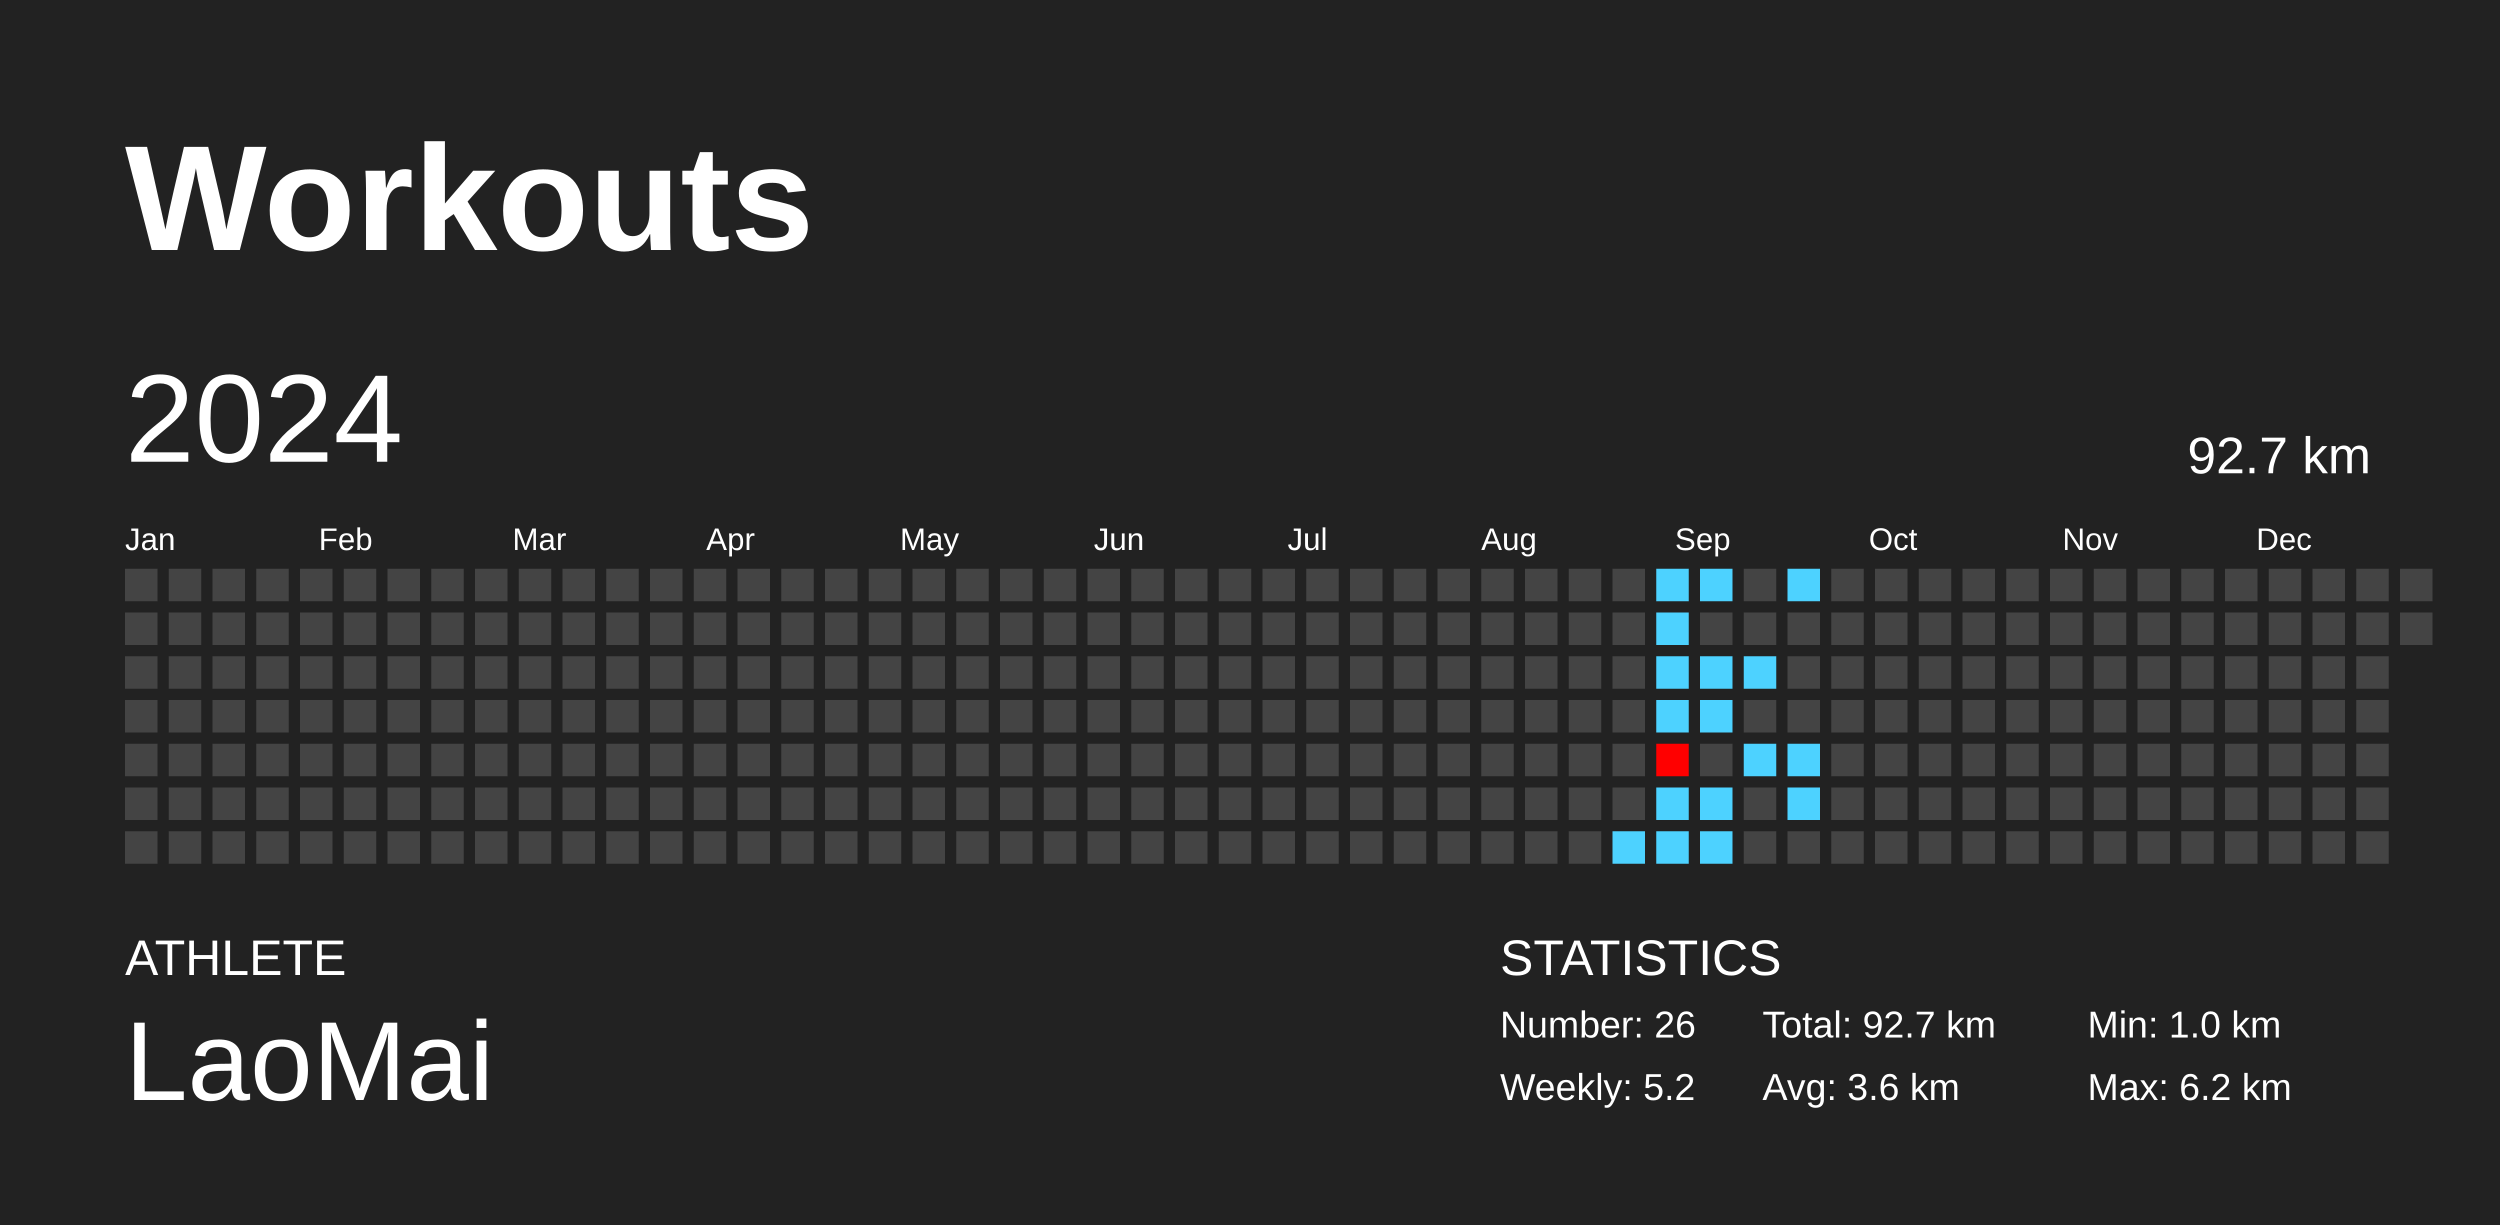
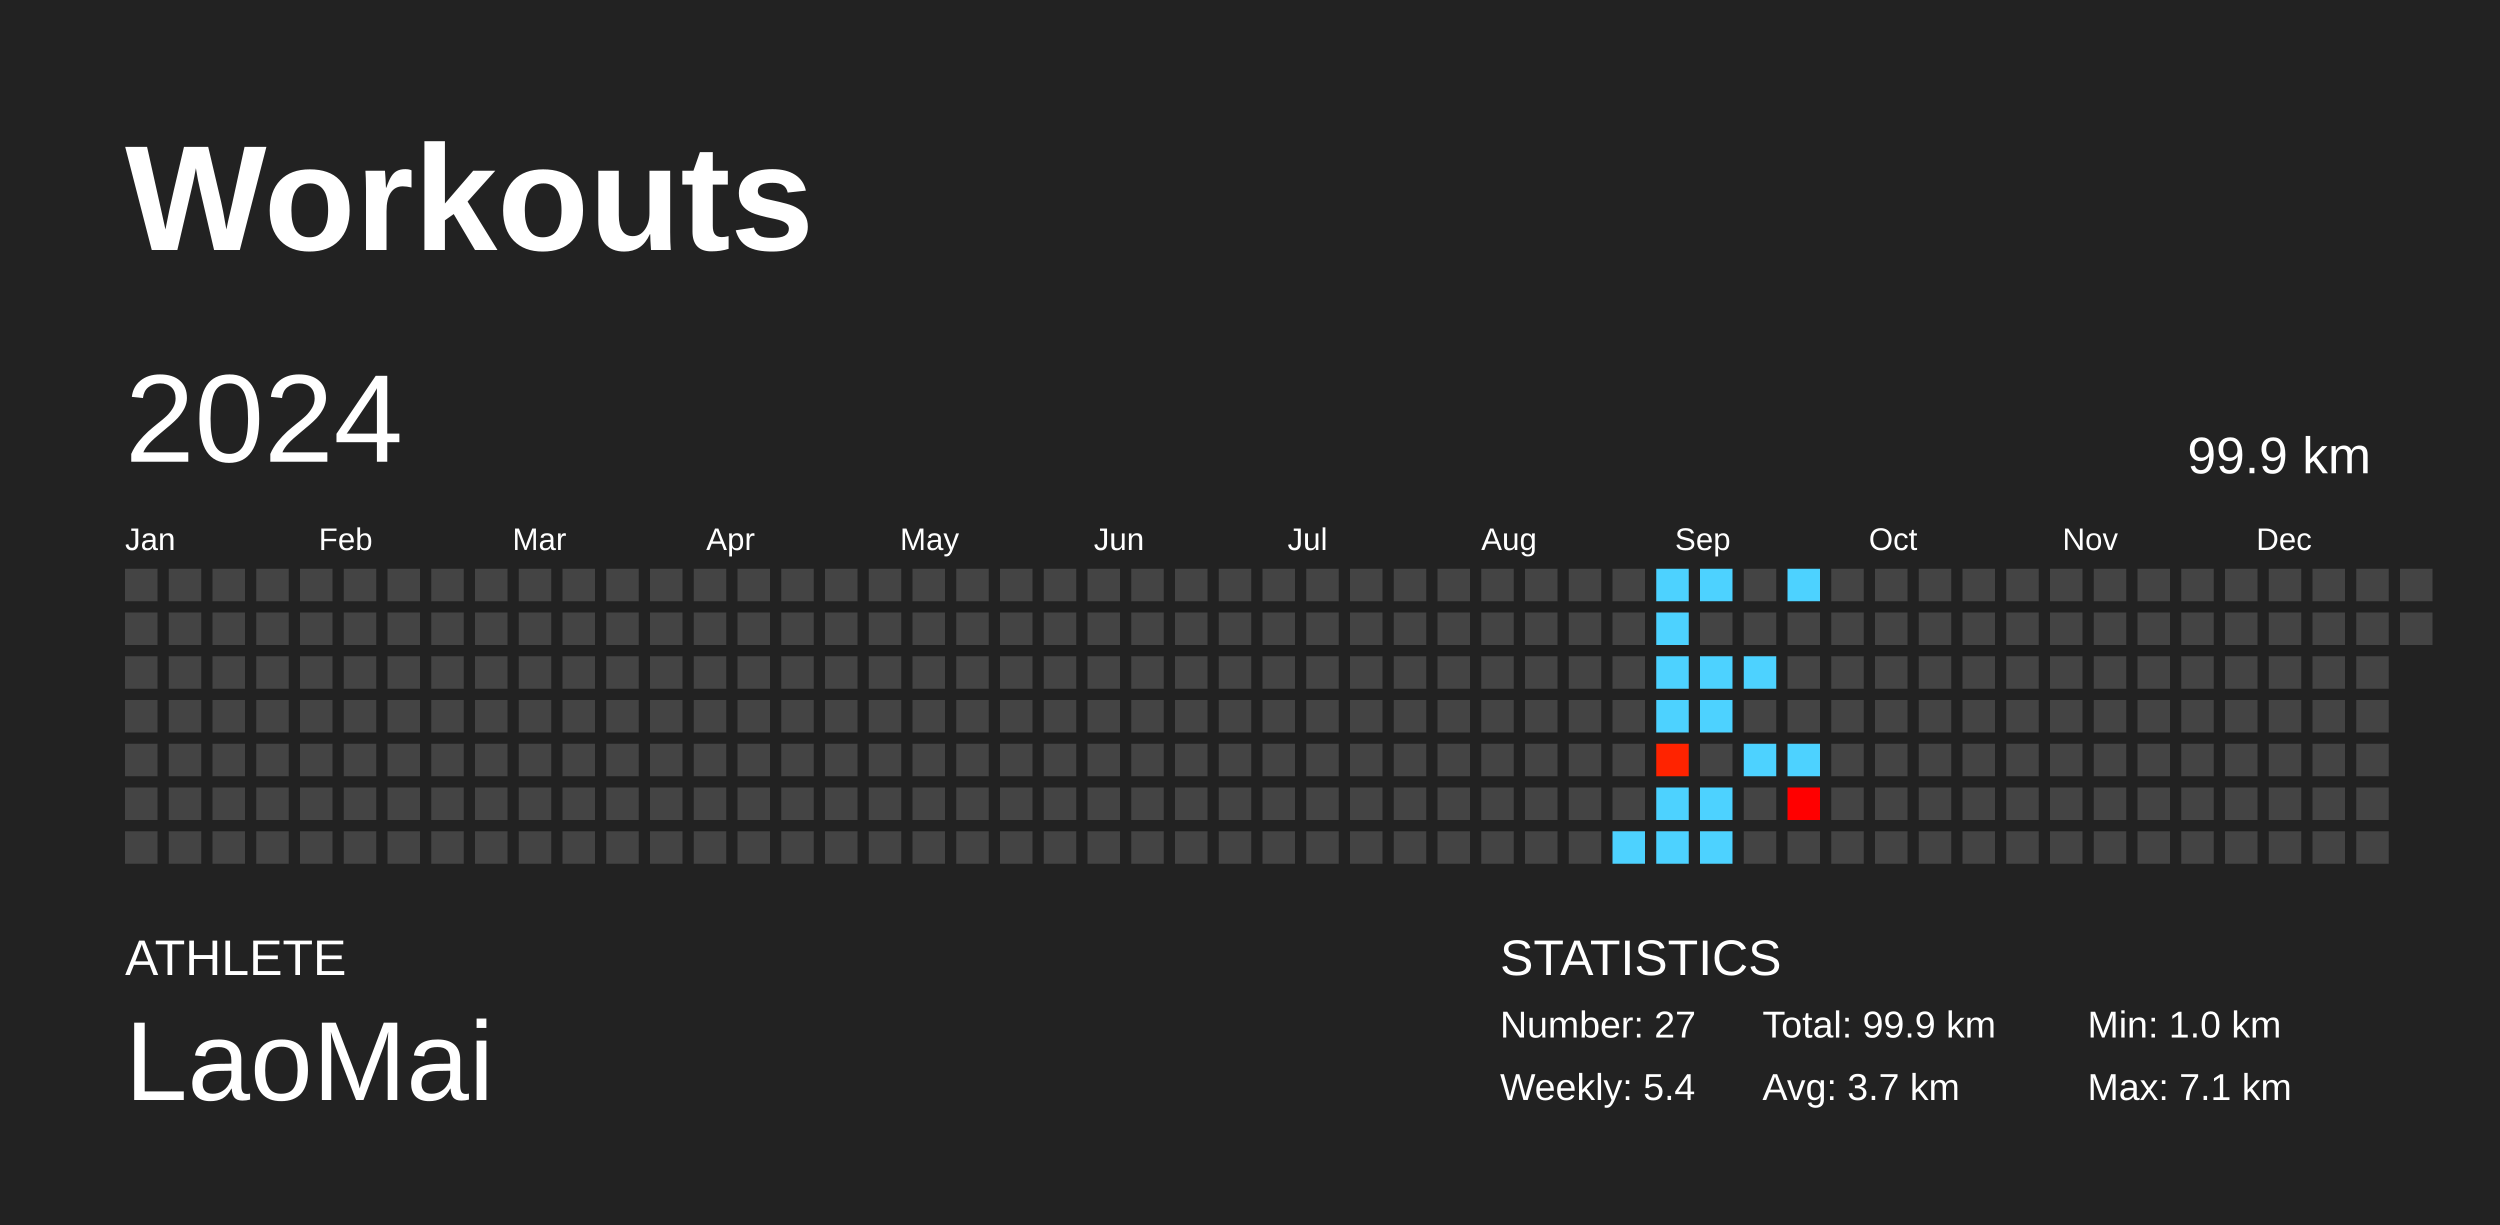
<svg xmlns="http://www.w3.org/2000/svg" baseProfile="full" height="98mm" version="1.1" viewBox="0,0,200,98" width="200mm">
  <defs />
  <rect fill="#222222" height="98" width="200" x="0" y="0" />
  <text fill="#FFFFFF" style="font-size:12px; font-family:Arial; font-weight:bold;" x="10" y="20">Workouts</text>
  <text fill="#FFFFFF" style="font-size:4px; font-family:Arial" x="10" y="78">ATHLETE</text>
  <text fill="#FFFFFF" style="font-size:9px; font-family:Arial" x="10" y="88">LaoMai</text>
  <text fill="#FFFFFF" style="font-size:4px; font-family:Arial" x="120" y="78">STATISTICS</text>
-   <text fill="#FFFFFF" style="font-size:3px; font-family:Arial" x="120" y="83">Number: 26</text>
-   <text fill="#FFFFFF" style="font-size:3px; font-family:Arial" x="120" y="88">Weekly: 5.2</text>
-   <text fill="#FFFFFF" style="font-size:3px; font-family:Arial" x="141" y="83">Total: 92.7 km</text>
-   <text fill="#FFFFFF" style="font-size:3px; font-family:Arial" x="141" y="88">Avg: 3.6 km</text>
+   <text fill="#FFFFFF" style="font-size:3px; font-family:Arial" x="120" y="83">Number: 27</text>
+   <text fill="#FFFFFF" style="font-size:3px; font-family:Arial" x="120" y="88">Weekly: 5.4</text>
+   <text fill="#FFFFFF" style="font-size:3px; font-family:Arial" x="141" y="83">Total: 99.9 km</text>
+   <text fill="#FFFFFF" style="font-size:3px; font-family:Arial" x="141" y="88">Avg: 3.7 km</text>
  <text fill="#FFFFFF" style="font-size:3px; font-family:Arial" x="167" y="83">Min: 1.0 km</text>
-   <text fill="#FFFFFF" style="font-size:3px; font-family:Arial" x="167" y="88">Max: 6.2 km</text>
+   <text fill="#FFFFFF" style="font-size:3px; font-family:Arial" x="167" y="88">Max: 7.1 km</text>
  <text dominant-baseline="hanging" fill="#FFFFFF" style="font-size:10.0px; font-family:Arial;" x="10" y="30">2024</text>
-   <text dominant-baseline="hanging" fill="#FFFFFF" style="font-size:4.125px; font-family:Arial;" x="175" y="35">92.7 km</text>
+   <text dominant-baseline="hanging" fill="#FFFFFF" style="font-size:4.125px; font-family:Arial;" x="175" y="35">99.9 km</text>
  <text fill="#FFFFFF" style="font-size:2.5px; font-family:Arial" x="10.0" y="44">Jan</text>
  <text fill="#FFFFFF" style="font-size:2.5px; font-family:Arial" x="25.5" y="44">Feb</text>
  <text fill="#FFFFFF" style="font-size:2.5px; font-family:Arial" x="41.0" y="44">Mar</text>
  <text fill="#FFFFFF" style="font-size:2.5px; font-family:Arial" x="56.5" y="44">Apr</text>
  <text fill="#FFFFFF" style="font-size:2.5px; font-family:Arial" x="72.0" y="44">May</text>
  <text fill="#FFFFFF" style="font-size:2.5px; font-family:Arial" x="87.5" y="44">Jun</text>
  <text fill="#FFFFFF" style="font-size:2.5px; font-family:Arial" x="103.0" y="44">Jul</text>
  <text fill="#FFFFFF" style="font-size:2.5px; font-family:Arial" x="118.5" y="44">Aug</text>
  <text fill="#FFFFFF" style="font-size:2.5px; font-family:Arial" x="134.0" y="44">Sep</text>
  <text fill="#FFFFFF" style="font-size:2.5px; font-family:Arial" x="149.5" y="44">Oct</text>
  <text fill="#FFFFFF" style="font-size:2.5px; font-family:Arial" x="165.0" y="44">Nov</text>
  <text fill="#FFFFFF" style="font-size:2.5px; font-family:Arial" x="180.5" y="44">Dec</text>
  <rect fill="#444444" height="2.6" width="2.6" x="10.0" y="45.5" />
  <rect fill="#444444" height="2.6" width="2.6" x="10.0" y="49.0" />
  <rect fill="#444444" height="2.6" width="2.6" x="10.0" y="52.5" />
  <rect fill="#444444" height="2.6" width="2.6" x="10.0" y="56.0" />
  <rect fill="#444444" height="2.6" width="2.6" x="10.0" y="59.5" />
  <rect fill="#444444" height="2.6" width="2.6" x="10.0" y="63.0" />
  <rect fill="#444444" height="2.6" width="2.6" x="10.0" y="66.5" />
  <rect fill="#444444" height="2.6" width="2.6" x="13.5" y="45.5" />
  <rect fill="#444444" height="2.6" width="2.6" x="13.5" y="49.0" />
  <rect fill="#444444" height="2.6" width="2.6" x="13.5" y="52.5" />
  <rect fill="#444444" height="2.6" width="2.6" x="13.5" y="56.0" />
  <rect fill="#444444" height="2.6" width="2.6" x="13.5" y="59.5" />
  <rect fill="#444444" height="2.6" width="2.6" x="13.5" y="63.0" />
  <rect fill="#444444" height="2.6" width="2.6" x="13.5" y="66.5" />
  <rect fill="#444444" height="2.6" width="2.6" x="17.0" y="45.5" />
  <rect fill="#444444" height="2.6" width="2.6" x="17.0" y="49.0" />
  <rect fill="#444444" height="2.6" width="2.6" x="17.0" y="52.5" />
  <rect fill="#444444" height="2.6" width="2.6" x="17.0" y="56.0" />
  <rect fill="#444444" height="2.6" width="2.6" x="17.0" y="59.5" />
  <rect fill="#444444" height="2.6" width="2.6" x="17.0" y="63.0" />
  <rect fill="#444444" height="2.6" width="2.6" x="17.0" y="66.5" />
  <rect fill="#444444" height="2.6" width="2.6" x="20.5" y="45.5" />
  <rect fill="#444444" height="2.6" width="2.6" x="20.5" y="49.0" />
  <rect fill="#444444" height="2.6" width="2.6" x="20.5" y="52.5" />
  <rect fill="#444444" height="2.6" width="2.6" x="20.5" y="56.0" />
  <rect fill="#444444" height="2.6" width="2.6" x="20.5" y="59.5" />
  <rect fill="#444444" height="2.6" width="2.6" x="20.5" y="63.0" />
  <rect fill="#444444" height="2.6" width="2.6" x="20.5" y="66.5" />
  <rect fill="#444444" height="2.6" width="2.6" x="24.0" y="45.5" />
  <rect fill="#444444" height="2.6" width="2.6" x="24.0" y="49.0" />
  <rect fill="#444444" height="2.6" width="2.6" x="24.0" y="52.5" />
  <rect fill="#444444" height="2.6" width="2.6" x="24.0" y="56.0" />
  <rect fill="#444444" height="2.6" width="2.6" x="24.0" y="59.5" />
  <rect fill="#444444" height="2.6" width="2.6" x="24.0" y="63.0" />
  <rect fill="#444444" height="2.6" width="2.6" x="24.0" y="66.5" />
  <rect fill="#444444" height="2.6" width="2.6" x="27.5" y="45.5" />
  <rect fill="#444444" height="2.6" width="2.6" x="27.5" y="49.0" />
  <rect fill="#444444" height="2.6" width="2.6" x="27.5" y="52.5" />
  <rect fill="#444444" height="2.6" width="2.6" x="27.5" y="56.0" />
  <rect fill="#444444" height="2.6" width="2.6" x="27.5" y="59.5" />
  <rect fill="#444444" height="2.6" width="2.6" x="27.5" y="63.0" />
  <rect fill="#444444" height="2.6" width="2.6" x="27.5" y="66.5" />
  <rect fill="#444444" height="2.6" width="2.6" x="31.0" y="45.5" />
  <rect fill="#444444" height="2.6" width="2.6" x="31.0" y="49.0" />
  <rect fill="#444444" height="2.6" width="2.6" x="31.0" y="52.5" />
  <rect fill="#444444" height="2.6" width="2.6" x="31.0" y="56.0" />
  <rect fill="#444444" height="2.6" width="2.6" x="31.0" y="59.5" />
  <rect fill="#444444" height="2.6" width="2.6" x="31.0" y="63.0" />
  <rect fill="#444444" height="2.6" width="2.6" x="31.0" y="66.5" />
  <rect fill="#444444" height="2.6" width="2.6" x="34.5" y="45.5" />
  <rect fill="#444444" height="2.6" width="2.6" x="34.5" y="49.0" />
  <rect fill="#444444" height="2.6" width="2.6" x="34.5" y="52.5" />
  <rect fill="#444444" height="2.6" width="2.6" x="34.5" y="56.0" />
  <rect fill="#444444" height="2.6" width="2.6" x="34.5" y="59.5" />
  <rect fill="#444444" height="2.6" width="2.6" x="34.5" y="63.0" />
  <rect fill="#444444" height="2.6" width="2.6" x="34.5" y="66.5" />
  <rect fill="#444444" height="2.6" width="2.6" x="38.0" y="45.5" />
  <rect fill="#444444" height="2.6" width="2.6" x="38.0" y="49.0" />
  <rect fill="#444444" height="2.6" width="2.6" x="38.0" y="52.5" />
  <rect fill="#444444" height="2.6" width="2.6" x="38.0" y="56.0" />
  <rect fill="#444444" height="2.6" width="2.6" x="38.0" y="59.5" />
  <rect fill="#444444" height="2.6" width="2.6" x="38.0" y="63.0" />
  <rect fill="#444444" height="2.6" width="2.6" x="38.0" y="66.5" />
  <rect fill="#444444" height="2.6" width="2.6" x="41.5" y="45.5" />
  <rect fill="#444444" height="2.6" width="2.6" x="41.5" y="49.0" />
  <rect fill="#444444" height="2.6" width="2.6" x="41.5" y="52.5" />
  <rect fill="#444444" height="2.6" width="2.6" x="41.5" y="56.0" />
  <rect fill="#444444" height="2.6" width="2.6" x="41.5" y="59.5" />
  <rect fill="#444444" height="2.6" width="2.6" x="41.5" y="63.0" />
  <rect fill="#444444" height="2.6" width="2.6" x="41.5" y="66.5" />
  <rect fill="#444444" height="2.6" width="2.6" x="45.0" y="45.5" />
  <rect fill="#444444" height="2.6" width="2.6" x="45.0" y="49.0" />
  <rect fill="#444444" height="2.6" width="2.6" x="45.0" y="52.5" />
  <rect fill="#444444" height="2.6" width="2.6" x="45.0" y="56.0" />
  <rect fill="#444444" height="2.6" width="2.6" x="45.0" y="59.5" />
  <rect fill="#444444" height="2.6" width="2.6" x="45.0" y="63.0" />
  <rect fill="#444444" height="2.6" width="2.6" x="45.0" y="66.5" />
  <rect fill="#444444" height="2.6" width="2.6" x="48.5" y="45.5" />
  <rect fill="#444444" height="2.6" width="2.6" x="48.5" y="49.0" />
  <rect fill="#444444" height="2.6" width="2.6" x="48.5" y="52.5" />
  <rect fill="#444444" height="2.6" width="2.6" x="48.5" y="56.0" />
  <rect fill="#444444" height="2.6" width="2.6" x="48.5" y="59.5" />
  <rect fill="#444444" height="2.6" width="2.6" x="48.5" y="63.0" />
  <rect fill="#444444" height="2.6" width="2.6" x="48.5" y="66.5" />
  <rect fill="#444444" height="2.6" width="2.6" x="52.0" y="45.5" />
  <rect fill="#444444" height="2.6" width="2.6" x="52.0" y="49.0" />
  <rect fill="#444444" height="2.6" width="2.6" x="52.0" y="52.5" />
  <rect fill="#444444" height="2.6" width="2.6" x="52.0" y="56.0" />
  <rect fill="#444444" height="2.6" width="2.6" x="52.0" y="59.5" />
  <rect fill="#444444" height="2.6" width="2.6" x="52.0" y="63.0" />
  <rect fill="#444444" height="2.6" width="2.6" x="52.0" y="66.5" />
  <rect fill="#444444" height="2.6" width="2.6" x="55.5" y="45.5" />
  <rect fill="#444444" height="2.6" width="2.6" x="55.5" y="49.0" />
  <rect fill="#444444" height="2.6" width="2.6" x="55.5" y="52.5" />
  <rect fill="#444444" height="2.6" width="2.6" x="55.5" y="56.0" />
  <rect fill="#444444" height="2.6" width="2.6" x="55.5" y="59.5" />
  <rect fill="#444444" height="2.6" width="2.6" x="55.5" y="63.0" />
  <rect fill="#444444" height="2.6" width="2.6" x="55.5" y="66.5" />
  <rect fill="#444444" height="2.6" width="2.6" x="59.0" y="45.5" />
  <rect fill="#444444" height="2.6" width="2.6" x="59.0" y="49.0" />
  <rect fill="#444444" height="2.6" width="2.6" x="59.0" y="52.5" />
  <rect fill="#444444" height="2.6" width="2.6" x="59.0" y="56.0" />
  <rect fill="#444444" height="2.6" width="2.6" x="59.0" y="59.5" />
  <rect fill="#444444" height="2.6" width="2.6" x="59.0" y="63.0" />
  <rect fill="#444444" height="2.6" width="2.6" x="59.0" y="66.5" />
  <rect fill="#444444" height="2.6" width="2.6" x="62.5" y="45.5" />
  <rect fill="#444444" height="2.6" width="2.6" x="62.5" y="49.0" />
  <rect fill="#444444" height="2.6" width="2.6" x="62.5" y="52.5" />
  <rect fill="#444444" height="2.6" width="2.6" x="62.5" y="56.0" />
  <rect fill="#444444" height="2.6" width="2.6" x="62.5" y="59.5" />
  <rect fill="#444444" height="2.6" width="2.6" x="62.5" y="63.0" />
  <rect fill="#444444" height="2.6" width="2.6" x="62.5" y="66.5" />
  <rect fill="#444444" height="2.6" width="2.6" x="66.0" y="45.5" />
  <rect fill="#444444" height="2.6" width="2.6" x="66.0" y="49.0" />
  <rect fill="#444444" height="2.6" width="2.6" x="66.0" y="52.5" />
  <rect fill="#444444" height="2.6" width="2.6" x="66.0" y="56.0" />
  <rect fill="#444444" height="2.6" width="2.6" x="66.0" y="59.5" />
  <rect fill="#444444" height="2.6" width="2.6" x="66.0" y="63.0" />
  <rect fill="#444444" height="2.6" width="2.6" x="66.0" y="66.5" />
  <rect fill="#444444" height="2.6" width="2.6" x="69.5" y="45.5" />
  <rect fill="#444444" height="2.6" width="2.6" x="69.5" y="49.0" />
  <rect fill="#444444" height="2.6" width="2.6" x="69.5" y="52.5" />
  <rect fill="#444444" height="2.6" width="2.6" x="69.5" y="56.0" />
  <rect fill="#444444" height="2.6" width="2.6" x="69.5" y="59.5" />
  <rect fill="#444444" height="2.6" width="2.6" x="69.5" y="63.0" />
  <rect fill="#444444" height="2.6" width="2.6" x="69.5" y="66.5" />
  <rect fill="#444444" height="2.6" width="2.6" x="73.0" y="45.5" />
  <rect fill="#444444" height="2.6" width="2.6" x="73.0" y="49.0" />
  <rect fill="#444444" height="2.6" width="2.6" x="73.0" y="52.5" />
  <rect fill="#444444" height="2.6" width="2.6" x="73.0" y="56.0" />
  <rect fill="#444444" height="2.6" width="2.6" x="73.0" y="59.5" />
  <rect fill="#444444" height="2.6" width="2.6" x="73.0" y="63.0" />
  <rect fill="#444444" height="2.6" width="2.6" x="73.0" y="66.5" />
  <rect fill="#444444" height="2.6" width="2.6" x="76.5" y="45.5" />
  <rect fill="#444444" height="2.6" width="2.6" x="76.5" y="49.0" />
  <rect fill="#444444" height="2.6" width="2.6" x="76.5" y="52.5" />
  <rect fill="#444444" height="2.6" width="2.6" x="76.5" y="56.0" />
  <rect fill="#444444" height="2.6" width="2.6" x="76.5" y="59.5" />
  <rect fill="#444444" height="2.6" width="2.6" x="76.5" y="63.0" />
  <rect fill="#444444" height="2.6" width="2.6" x="76.5" y="66.5" />
  <rect fill="#444444" height="2.6" width="2.6" x="80.0" y="45.5" />
  <rect fill="#444444" height="2.6" width="2.6" x="80.0" y="49.0" />
  <rect fill="#444444" height="2.6" width="2.6" x="80.0" y="52.5" />
  <rect fill="#444444" height="2.6" width="2.6" x="80.0" y="56.0" />
  <rect fill="#444444" height="2.6" width="2.6" x="80.0" y="59.5" />
  <rect fill="#444444" height="2.6" width="2.6" x="80.0" y="63.0" />
  <rect fill="#444444" height="2.6" width="2.6" x="80.0" y="66.5" />
  <rect fill="#444444" height="2.6" width="2.6" x="83.5" y="45.5" />
  <rect fill="#444444" height="2.6" width="2.6" x="83.5" y="49.0" />
  <rect fill="#444444" height="2.6" width="2.6" x="83.5" y="52.5" />
  <rect fill="#444444" height="2.6" width="2.6" x="83.5" y="56.0" />
  <rect fill="#444444" height="2.6" width="2.6" x="83.5" y="59.5" />
  <rect fill="#444444" height="2.6" width="2.6" x="83.5" y="63.0" />
  <rect fill="#444444" height="2.6" width="2.6" x="83.5" y="66.5" />
  <rect fill="#444444" height="2.6" width="2.6" x="87.0" y="45.5" />
  <rect fill="#444444" height="2.6" width="2.6" x="87.0" y="49.0" />
  <rect fill="#444444" height="2.6" width="2.6" x="87.0" y="52.5" />
  <rect fill="#444444" height="2.6" width="2.6" x="87.0" y="56.0" />
  <rect fill="#444444" height="2.6" width="2.6" x="87.0" y="59.5" />
  <rect fill="#444444" height="2.6" width="2.6" x="87.0" y="63.0" />
  <rect fill="#444444" height="2.6" width="2.6" x="87.0" y="66.5" />
  <rect fill="#444444" height="2.6" width="2.6" x="90.5" y="45.5" />
  <rect fill="#444444" height="2.6" width="2.6" x="90.5" y="49.0" />
  <rect fill="#444444" height="2.6" width="2.6" x="90.5" y="52.5" />
  <rect fill="#444444" height="2.6" width="2.6" x="90.5" y="56.0" />
  <rect fill="#444444" height="2.6" width="2.6" x="90.5" y="59.5" />
  <rect fill="#444444" height="2.6" width="2.6" x="90.5" y="63.0" />
  <rect fill="#444444" height="2.6" width="2.6" x="90.5" y="66.5" />
  <rect fill="#444444" height="2.6" width="2.6" x="94.0" y="45.5" />
  <rect fill="#444444" height="2.6" width="2.6" x="94.0" y="49.0" />
  <rect fill="#444444" height="2.6" width="2.6" x="94.0" y="52.5" />
  <rect fill="#444444" height="2.6" width="2.6" x="94.0" y="56.0" />
  <rect fill="#444444" height="2.6" width="2.6" x="94.0" y="59.5" />
  <rect fill="#444444" height="2.6" width="2.6" x="94.0" y="63.0" />
  <rect fill="#444444" height="2.6" width="2.6" x="94.0" y="66.5" />
  <rect fill="#444444" height="2.6" width="2.6" x="97.5" y="45.5" />
  <rect fill="#444444" height="2.6" width="2.6" x="97.5" y="49.0" />
  <rect fill="#444444" height="2.6" width="2.6" x="97.5" y="52.5" />
  <rect fill="#444444" height="2.6" width="2.6" x="97.5" y="56.0" />
  <rect fill="#444444" height="2.6" width="2.6" x="97.5" y="59.5" />
  <rect fill="#444444" height="2.6" width="2.6" x="97.5" y="63.0" />
  <rect fill="#444444" height="2.6" width="2.6" x="97.5" y="66.5" />
  <rect fill="#444444" height="2.6" width="2.6" x="101.0" y="45.5" />
  <rect fill="#444444" height="2.6" width="2.6" x="101.0" y="49.0" />
  <rect fill="#444444" height="2.6" width="2.6" x="101.0" y="52.5" />
  <rect fill="#444444" height="2.6" width="2.6" x="101.0" y="56.0" />
  <rect fill="#444444" height="2.6" width="2.6" x="101.0" y="59.5" />
  <rect fill="#444444" height="2.6" width="2.6" x="101.0" y="63.0" />
  <rect fill="#444444" height="2.6" width="2.6" x="101.0" y="66.5" />
  <rect fill="#444444" height="2.6" width="2.6" x="104.5" y="45.5" />
  <rect fill="#444444" height="2.6" width="2.6" x="104.5" y="49.0" />
  <rect fill="#444444" height="2.6" width="2.6" x="104.5" y="52.5" />
  <rect fill="#444444" height="2.6" width="2.6" x="104.5" y="56.0" />
  <rect fill="#444444" height="2.6" width="2.6" x="104.5" y="59.5" />
  <rect fill="#444444" height="2.6" width="2.6" x="104.5" y="63.0" />
  <rect fill="#444444" height="2.6" width="2.6" x="104.5" y="66.5" />
  <rect fill="#444444" height="2.6" width="2.6" x="108.0" y="45.5" />
  <rect fill="#444444" height="2.6" width="2.6" x="108.0" y="49.0" />
  <rect fill="#444444" height="2.6" width="2.6" x="108.0" y="52.5" />
  <rect fill="#444444" height="2.6" width="2.6" x="108.0" y="56.0" />
  <rect fill="#444444" height="2.6" width="2.6" x="108.0" y="59.5" />
  <rect fill="#444444" height="2.6" width="2.6" x="108.0" y="63.0" />
  <rect fill="#444444" height="2.6" width="2.6" x="108.0" y="66.5" />
  <rect fill="#444444" height="2.6" width="2.6" x="111.5" y="45.5" />
  <rect fill="#444444" height="2.6" width="2.6" x="111.5" y="49.0" />
  <rect fill="#444444" height="2.6" width="2.6" x="111.5" y="52.5" />
  <rect fill="#444444" height="2.6" width="2.6" x="111.5" y="56.0" />
  <rect fill="#444444" height="2.6" width="2.6" x="111.5" y="59.5" />
  <rect fill="#444444" height="2.6" width="2.6" x="111.5" y="63.0" />
  <rect fill="#444444" height="2.6" width="2.6" x="111.5" y="66.5" />
  <rect fill="#444444" height="2.6" width="2.6" x="115.0" y="45.5" />
  <rect fill="#444444" height="2.6" width="2.6" x="115.0" y="49.0" />
  <rect fill="#444444" height="2.6" width="2.6" x="115.0" y="52.5" />
  <rect fill="#444444" height="2.6" width="2.6" x="115.0" y="56.0" />
  <rect fill="#444444" height="2.6" width="2.6" x="115.0" y="59.5" />
  <rect fill="#444444" height="2.6" width="2.6" x="115.0" y="63.0" />
  <rect fill="#444444" height="2.6" width="2.6" x="115.0" y="66.5" />
  <rect fill="#444444" height="2.6" width="2.6" x="118.5" y="45.5" />
  <rect fill="#444444" height="2.6" width="2.6" x="118.5" y="49.0" />
  <rect fill="#444444" height="2.6" width="2.6" x="118.5" y="52.5" />
  <rect fill="#444444" height="2.6" width="2.6" x="118.5" y="56.0" />
  <rect fill="#444444" height="2.6" width="2.6" x="118.5" y="59.5" />
  <rect fill="#444444" height="2.6" width="2.6" x="118.5" y="63.0" />
  <rect fill="#444444" height="2.6" width="2.6" x="118.5" y="66.5" />
  <rect fill="#444444" height="2.6" width="2.6" x="122.0" y="45.5" />
  <rect fill="#444444" height="2.6" width="2.6" x="122.0" y="49.0" />
  <rect fill="#444444" height="2.6" width="2.6" x="122.0" y="52.5" />
  <rect fill="#444444" height="2.6" width="2.6" x="122.0" y="56.0" />
  <rect fill="#444444" height="2.6" width="2.6" x="122.0" y="59.5" />
  <rect fill="#444444" height="2.6" width="2.6" x="122.0" y="63.0" />
  <rect fill="#444444" height="2.6" width="2.6" x="122.0" y="66.5" />
  <rect fill="#444444" height="2.6" width="2.6" x="125.5" y="45.5" />
  <rect fill="#444444" height="2.6" width="2.6" x="125.5" y="49.0" />
  <rect fill="#444444" height="2.6" width="2.6" x="125.5" y="52.5" />
  <rect fill="#444444" height="2.6" width="2.6" x="125.5" y="56.0" />
  <rect fill="#444444" height="2.6" width="2.6" x="125.5" y="59.5" />
  <rect fill="#444444" height="2.6" width="2.6" x="125.5" y="63.0" />
  <rect fill="#444444" height="2.6" width="2.6" x="125.5" y="66.5" />
  <rect fill="#444444" height="2.6" width="2.6" x="129.0" y="45.5" />
  <rect fill="#444444" height="2.6" width="2.6" x="129.0" y="49.0" />
  <rect fill="#444444" height="2.6" width="2.6" x="129.0" y="52.5" />
  <rect fill="#444444" height="2.6" width="2.6" x="129.0" y="56.0" />
  <rect fill="#444444" height="2.6" width="2.6" x="129.0" y="59.5" />
  <rect fill="#444444" height="2.6" width="2.6" x="129.0" y="63.0" />
  <rect fill="#4dd2ff" height="2.6" width="2.6" x="129.0" y="66.5" />
  <rect fill="#4dd2ff" height="2.6" width="2.6" x="132.5" y="45.5" />
  <rect fill="#4dd2ff" height="2.6" width="2.6" x="132.5" y="49.0" />
  <rect fill="#4dd2ff" height="2.6" width="2.6" x="132.5" y="52.5" />
  <rect fill="#4dd2ff" height="2.6" width="2.6" x="132.5" y="56.0" />
-   <rect fill="#ff0000" height="2.6" width="2.6" x="132.5" y="59.5" />
+   <rect fill="#ff2300" height="2.6" width="2.6" x="132.5" y="59.5" />
  <rect fill="#4dd2ff" height="2.6" width="2.6" x="132.5" y="63.0" />
  <rect fill="#4dd2ff" height="2.6" width="2.6" x="132.5" y="66.5" />
  <rect fill="#4dd2ff" height="2.6" width="2.6" x="136.0" y="45.5" />
  <rect fill="#444444" height="2.6" width="2.6" x="136.0" y="49.0" />
  <rect fill="#4dd2ff" height="2.6" width="2.6" x="136.0" y="52.5" />
  <rect fill="#4dd2ff" height="2.6" width="2.6" x="136.0" y="56.0" />
  <rect fill="#444444" height="2.6" width="2.6" x="136.0" y="59.5" />
  <rect fill="#4dd2ff" height="2.6" width="2.6" x="136.0" y="63.0" />
  <rect fill="#4dd2ff" height="2.6" width="2.6" x="136.0" y="66.5" />
  <rect fill="#444444" height="2.6" width="2.6" x="139.5" y="45.5" />
  <rect fill="#444444" height="2.6" width="2.6" x="139.5" y="49.0" />
  <rect fill="#4dd2ff" height="2.6" width="2.6" x="139.5" y="52.5" />
  <rect fill="#444444" height="2.6" width="2.6" x="139.5" y="56.0" />
  <rect fill="#4dd2ff" height="2.6" width="2.6" x="139.5" y="59.5" />
  <rect fill="#444444" height="2.6" width="2.6" x="139.5" y="63.0" />
  <rect fill="#444444" height="2.6" width="2.6" x="139.5" y="66.5" />
  <rect fill="#4dd2ff" height="2.6" width="2.6" x="143.0" y="45.5" />
  <rect fill="#444444" height="2.6" width="2.6" x="143.0" y="49.0" />
  <rect fill="#444444" height="2.6" width="2.6" x="143.0" y="52.5" />
  <rect fill="#444444" height="2.6" width="2.6" x="143.0" y="56.0" />
  <rect fill="#4dd2ff" height="2.6" width="2.6" x="143.0" y="59.5" />
-   <rect fill="#4dd2ff" height="2.6" width="2.6" x="143.0" y="63.0" />
+   <rect fill="#ff0000" height="2.6" width="2.6" x="143.0" y="63.0" />
  <rect fill="#444444" height="2.6" width="2.6" x="143.0" y="66.5" />
  <rect fill="#444444" height="2.6" width="2.6" x="146.5" y="45.5" />
  <rect fill="#444444" height="2.6" width="2.6" x="146.5" y="49.0" />
  <rect fill="#444444" height="2.6" width="2.6" x="146.5" y="52.5" />
  <rect fill="#444444" height="2.6" width="2.6" x="146.5" y="56.0" />
  <rect fill="#444444" height="2.6" width="2.6" x="146.5" y="59.5" />
  <rect fill="#444444" height="2.6" width="2.6" x="146.5" y="63.0" />
  <rect fill="#444444" height="2.6" width="2.6" x="146.5" y="66.5" />
  <rect fill="#444444" height="2.6" width="2.6" x="150.0" y="45.5" />
  <rect fill="#444444" height="2.6" width="2.6" x="150.0" y="49.0" />
  <rect fill="#444444" height="2.6" width="2.6" x="150.0" y="52.5" />
  <rect fill="#444444" height="2.6" width="2.6" x="150.0" y="56.0" />
  <rect fill="#444444" height="2.6" width="2.6" x="150.0" y="59.5" />
  <rect fill="#444444" height="2.6" width="2.6" x="150.0" y="63.0" />
  <rect fill="#444444" height="2.6" width="2.6" x="150.0" y="66.5" />
  <rect fill="#444444" height="2.6" width="2.6" x="153.5" y="45.5" />
  <rect fill="#444444" height="2.6" width="2.6" x="153.5" y="49.0" />
  <rect fill="#444444" height="2.6" width="2.6" x="153.5" y="52.5" />
  <rect fill="#444444" height="2.6" width="2.6" x="153.5" y="56.0" />
  <rect fill="#444444" height="2.6" width="2.6" x="153.5" y="59.5" />
  <rect fill="#444444" height="2.6" width="2.6" x="153.5" y="63.0" />
  <rect fill="#444444" height="2.6" width="2.6" x="153.5" y="66.5" />
  <rect fill="#444444" height="2.6" width="2.6" x="157.0" y="45.5" />
  <rect fill="#444444" height="2.6" width="2.6" x="157.0" y="49.0" />
  <rect fill="#444444" height="2.6" width="2.6" x="157.0" y="52.5" />
  <rect fill="#444444" height="2.6" width="2.6" x="157.0" y="56.0" />
  <rect fill="#444444" height="2.6" width="2.6" x="157.0" y="59.5" />
  <rect fill="#444444" height="2.6" width="2.6" x="157.0" y="63.0" />
  <rect fill="#444444" height="2.6" width="2.6" x="157.0" y="66.5" />
  <rect fill="#444444" height="2.6" width="2.6" x="160.5" y="45.5" />
  <rect fill="#444444" height="2.6" width="2.6" x="160.5" y="49.0" />
  <rect fill="#444444" height="2.6" width="2.6" x="160.5" y="52.5" />
  <rect fill="#444444" height="2.6" width="2.6" x="160.5" y="56.0" />
  <rect fill="#444444" height="2.6" width="2.6" x="160.5" y="59.5" />
  <rect fill="#444444" height="2.6" width="2.6" x="160.5" y="63.0" />
  <rect fill="#444444" height="2.6" width="2.6" x="160.5" y="66.5" />
  <rect fill="#444444" height="2.6" width="2.6" x="164.0" y="45.5" />
  <rect fill="#444444" height="2.6" width="2.6" x="164.0" y="49.0" />
  <rect fill="#444444" height="2.6" width="2.6" x="164.0" y="52.5" />
  <rect fill="#444444" height="2.6" width="2.6" x="164.0" y="56.0" />
  <rect fill="#444444" height="2.6" width="2.6" x="164.0" y="59.5" />
  <rect fill="#444444" height="2.6" width="2.6" x="164.0" y="63.0" />
  <rect fill="#444444" height="2.6" width="2.6" x="164.0" y="66.5" />
  <rect fill="#444444" height="2.6" width="2.6" x="167.5" y="45.5" />
  <rect fill="#444444" height="2.6" width="2.6" x="167.5" y="49.0" />
  <rect fill="#444444" height="2.6" width="2.6" x="167.5" y="52.5" />
  <rect fill="#444444" height="2.6" width="2.6" x="167.5" y="56.0" />
  <rect fill="#444444" height="2.6" width="2.6" x="167.5" y="59.5" />
  <rect fill="#444444" height="2.6" width="2.6" x="167.5" y="63.0" />
  <rect fill="#444444" height="2.6" width="2.6" x="167.5" y="66.5" />
  <rect fill="#444444" height="2.6" width="2.6" x="171.0" y="45.5" />
  <rect fill="#444444" height="2.6" width="2.6" x="171.0" y="49.0" />
  <rect fill="#444444" height="2.6" width="2.6" x="171.0" y="52.5" />
  <rect fill="#444444" height="2.6" width="2.6" x="171.0" y="56.0" />
  <rect fill="#444444" height="2.6" width="2.6" x="171.0" y="59.5" />
  <rect fill="#444444" height="2.6" width="2.6" x="171.0" y="63.0" />
  <rect fill="#444444" height="2.6" width="2.6" x="171.0" y="66.5" />
  <rect fill="#444444" height="2.6" width="2.6" x="174.5" y="45.5" />
  <rect fill="#444444" height="2.6" width="2.6" x="174.5" y="49.0" />
  <rect fill="#444444" height="2.6" width="2.6" x="174.5" y="52.5" />
  <rect fill="#444444" height="2.6" width="2.6" x="174.5" y="56.0" />
  <rect fill="#444444" height="2.6" width="2.6" x="174.5" y="59.5" />
  <rect fill="#444444" height="2.6" width="2.6" x="174.5" y="63.0" />
  <rect fill="#444444" height="2.6" width="2.6" x="174.5" y="66.5" />
  <rect fill="#444444" height="2.6" width="2.6" x="178.0" y="45.5" />
  <rect fill="#444444" height="2.6" width="2.6" x="178.0" y="49.0" />
  <rect fill="#444444" height="2.6" width="2.6" x="178.0" y="52.5" />
  <rect fill="#444444" height="2.6" width="2.6" x="178.0" y="56.0" />
  <rect fill="#444444" height="2.6" width="2.6" x="178.0" y="59.5" />
  <rect fill="#444444" height="2.6" width="2.6" x="178.0" y="63.0" />
  <rect fill="#444444" height="2.6" width="2.6" x="178.0" y="66.5" />
  <rect fill="#444444" height="2.6" width="2.6" x="181.5" y="45.5" />
  <rect fill="#444444" height="2.6" width="2.6" x="181.5" y="49.0" />
  <rect fill="#444444" height="2.6" width="2.6" x="181.5" y="52.5" />
  <rect fill="#444444" height="2.6" width="2.6" x="181.5" y="56.0" />
  <rect fill="#444444" height="2.6" width="2.6" x="181.5" y="59.5" />
  <rect fill="#444444" height="2.6" width="2.6" x="181.5" y="63.0" />
  <rect fill="#444444" height="2.6" width="2.6" x="181.5" y="66.5" />
  <rect fill="#444444" height="2.6" width="2.6" x="185.0" y="45.5" />
  <rect fill="#444444" height="2.6" width="2.6" x="185.0" y="49.0" />
  <rect fill="#444444" height="2.6" width="2.6" x="185.0" y="52.5" />
  <rect fill="#444444" height="2.6" width="2.6" x="185.0" y="56.0" />
  <rect fill="#444444" height="2.6" width="2.6" x="185.0" y="59.5" />
  <rect fill="#444444" height="2.6" width="2.6" x="185.0" y="63.0" />
  <rect fill="#444444" height="2.6" width="2.6" x="185.0" y="66.5" />
  <rect fill="#444444" height="2.6" width="2.6" x="188.5" y="45.5" />
  <rect fill="#444444" height="2.6" width="2.6" x="188.5" y="49.0" />
  <rect fill="#444444" height="2.6" width="2.6" x="188.5" y="52.5" />
  <rect fill="#444444" height="2.6" width="2.6" x="188.5" y="56.0" />
  <rect fill="#444444" height="2.6" width="2.6" x="188.5" y="59.5" />
  <rect fill="#444444" height="2.6" width="2.6" x="188.5" y="63.0" />
  <rect fill="#444444" height="2.6" width="2.6" x="188.5" y="66.5" />
  <rect fill="#444444" height="2.6" width="2.6" x="192.0" y="45.5" />
  <rect fill="#444444" height="2.6" width="2.6" x="192.0" y="49.0" />
</svg>
